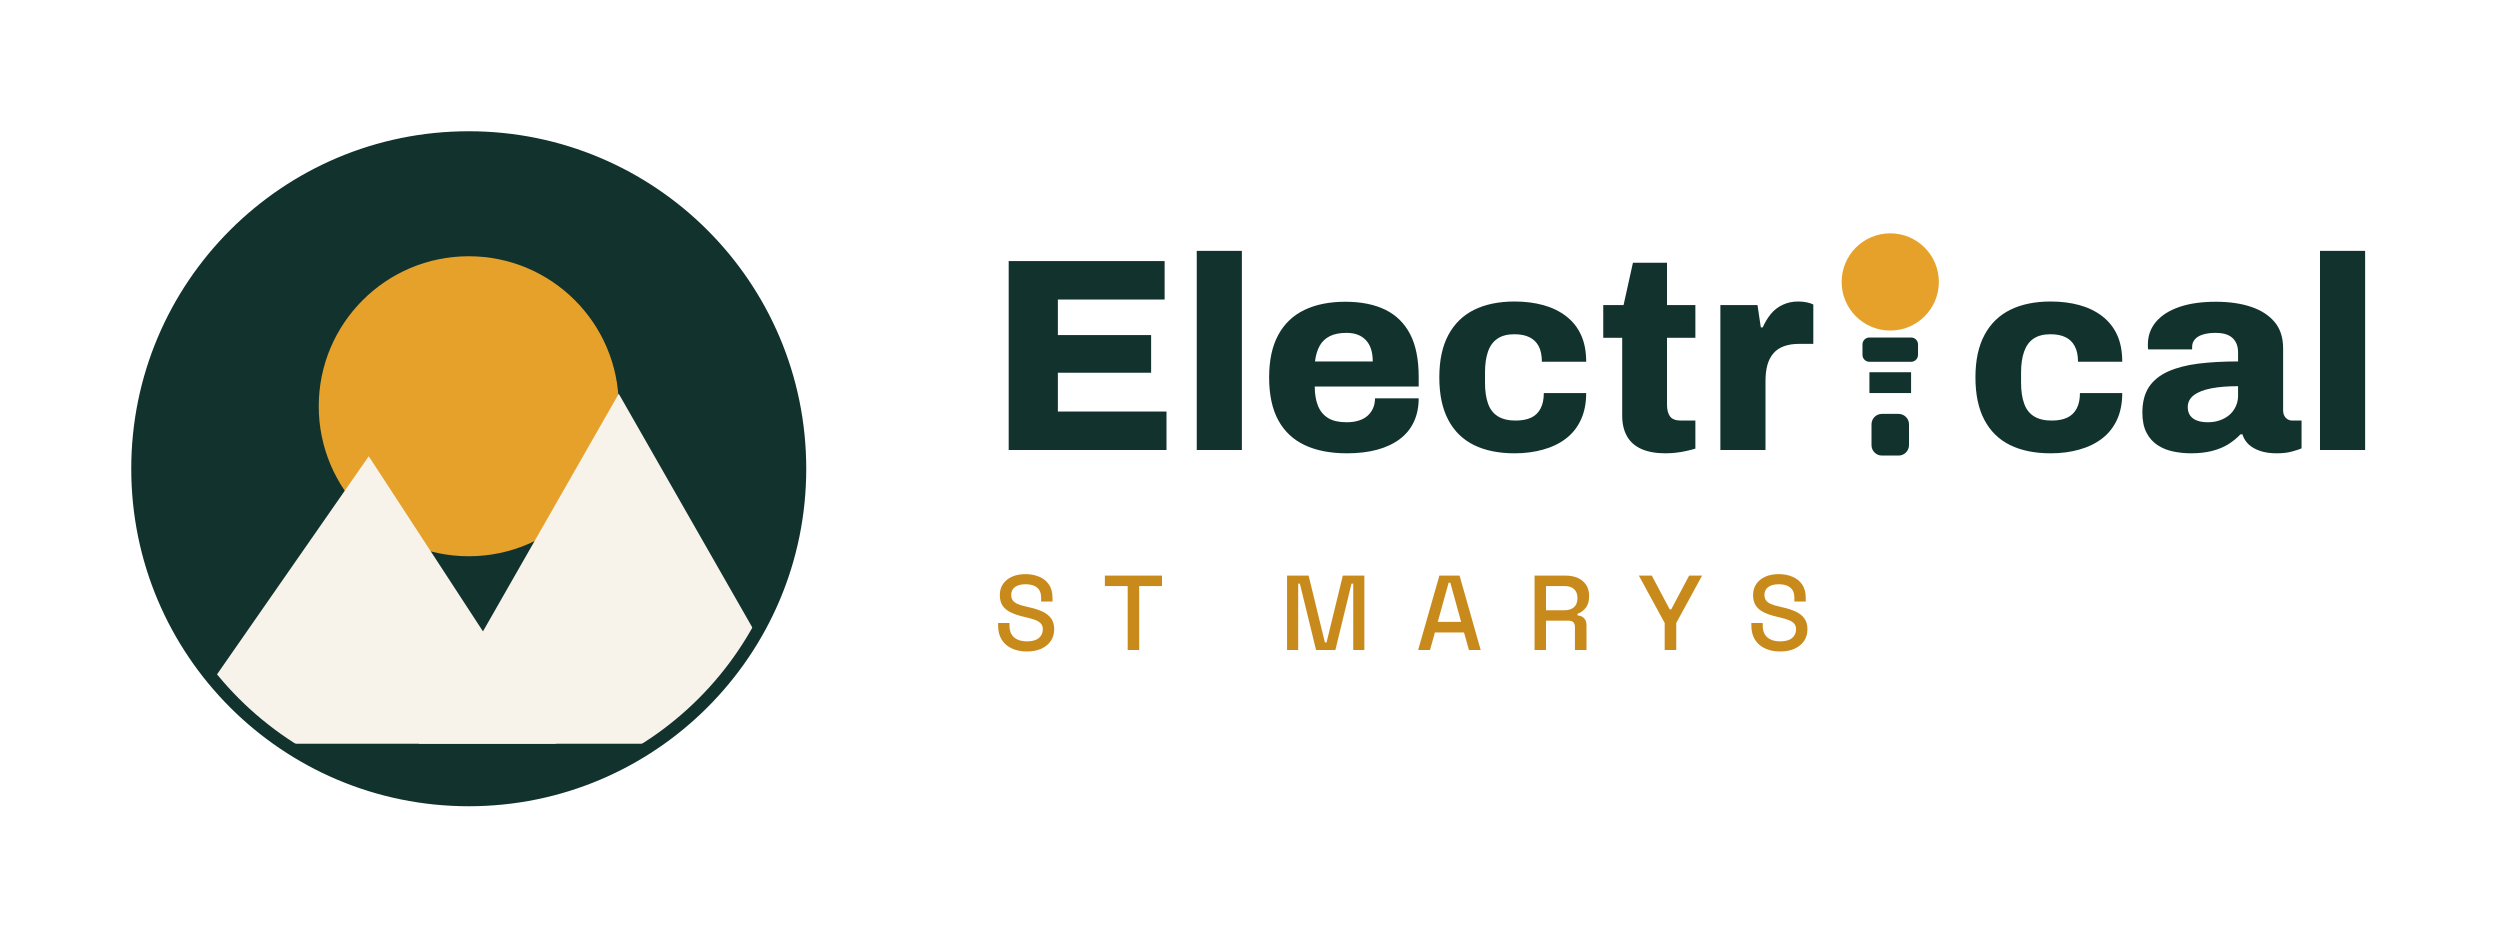
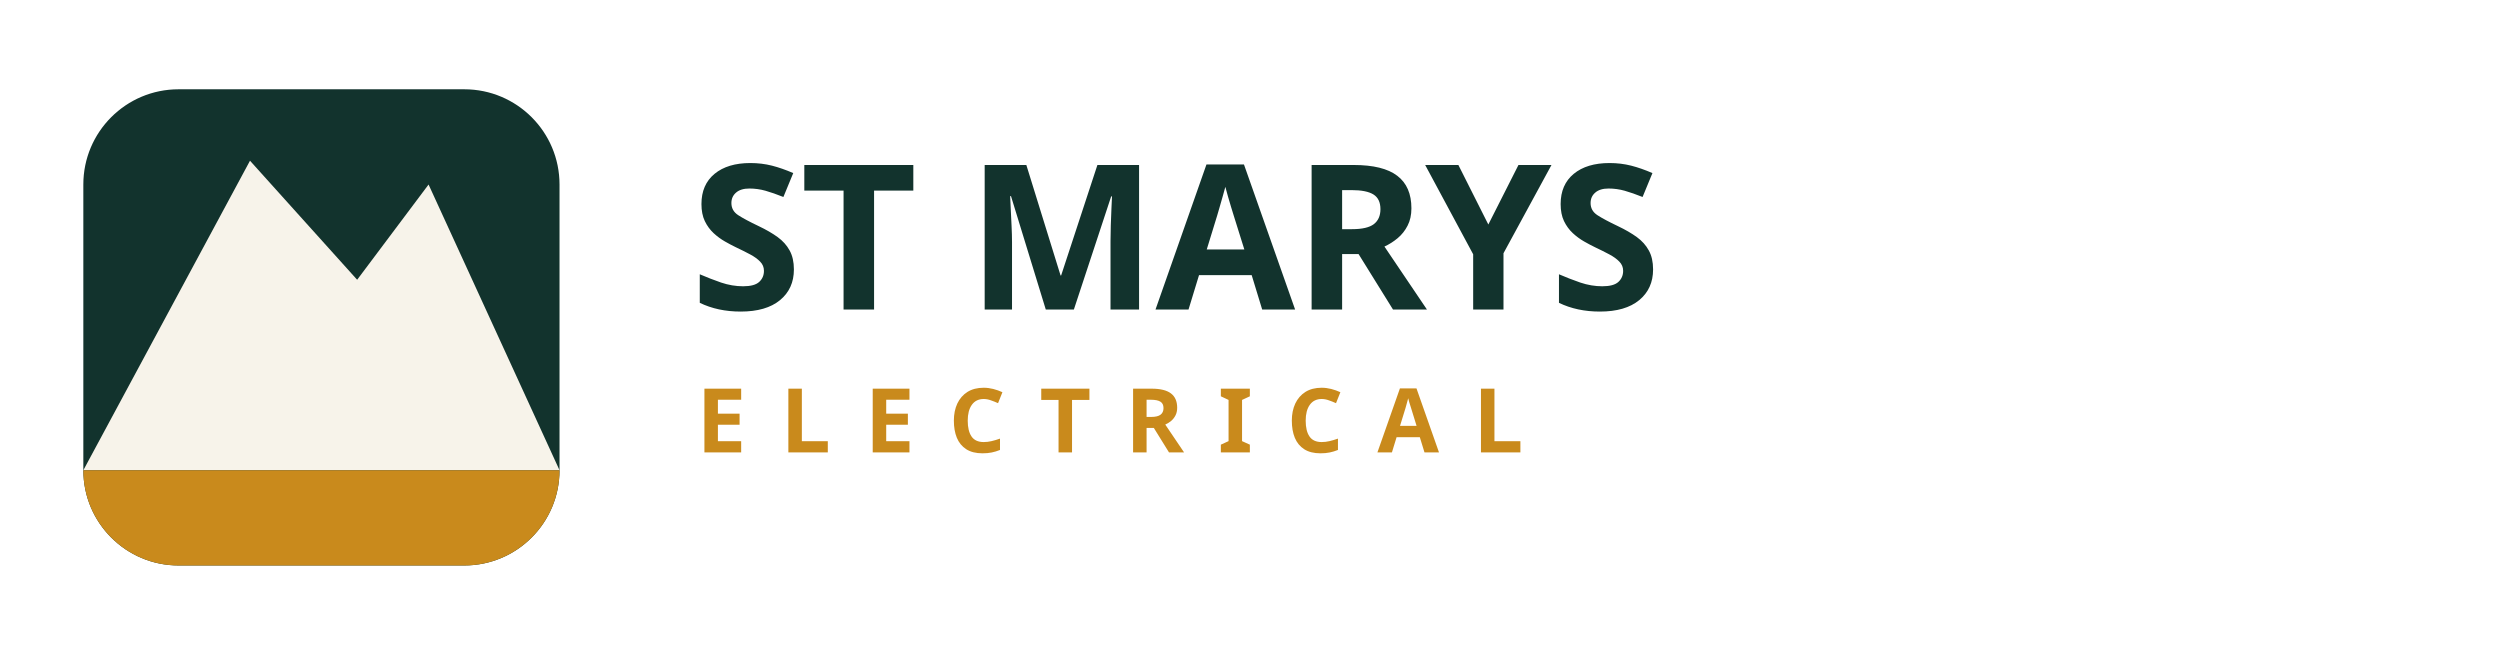
- <svg xmlns="http://www.w3.org/2000/svg" viewBox="0 0 400 150" width="400" height="150">
-   <g transform="translate(15,15)">
-     <svg width="120" height="120" viewBox="0 0 120 120">
-       <clipPath id="c">
-         <circle cx="60" cy="60" r="53" />
+ <svg xmlns="http://www.w3.org/2000/svg" viewBox="0 0 420 110" width="420" height="110">
+   <g transform="translate(14,15)">
+     <svg width="80" height="80" viewBox="0 0 80 80">
+       <rect width="80" height="80" rx="16" fill="#12332d" />
+       <clipPath id="t">
+         <rect width="80" height="80" rx="16" />
      </clipPath>
-       <circle cx="60" cy="60" r="53" fill="#12332d" />
-       <g clip-path="url(#c)">
-         <circle cx="60" cy="50" r="24" fill="#e6a12b" />
-         <polygon points="12,104 44,58 74,104" fill="#f7f3ea" />
-         <polygon points="52,104 84,48 116,104" fill="#f7f3ea" />
+       <g clip-path="url(#t)">
+         <path d="M0,64 L28,12 L46,32 L58,16 L80,64 Z" fill="#f7f3ea" />
+         <rect x="0" y="64" width="80" height="16" fill="#c98a1c" />
      </g>
-       <circle cx="60" cy="60" r="53" fill="none" stroke="#12332d" stroke-width="2" />
    </svg>
  </g>
-   <g fill="#12332d">
-     <path transform="translate(158,72)" d="M28.64 0L3.39 0L3.39-30.23L28.34-30.23L28.34-24.07L11.26-24.07L11.26-18.39L26.18-18.39L26.18-12.36L11.26-12.36L11.26-6.16L28.64-6.16L28.64 0ZM40.70 0L33.48 0L33.48-31.86L40.70-31.86L40.70 0ZM57.51 0.53L57.51 0.53Q53.55 0.53 50.78-0.77Q48.00-2.07 46.53-4.75Q45.06-7.44 45.06-11.62L45.06-11.62Q45.06-15.71 46.51-18.39Q47.96-21.08 50.69-22.40Q53.42-23.72 57.24-23.72L57.24-23.72Q61.03-23.72 63.65-22.44Q66.26-21.16 67.63-18.52Q68.99-15.88 68.99-11.70L68.99-11.70L68.99-10.16L52.36-10.16Q52.36-8.32 52.89-7.04Q53.42-5.76 54.52-5.10Q55.62-4.44 57.46-4.44L57.46-4.44Q58.56-4.44 59.40-4.71Q60.24-4.97 60.81-5.48Q61.38-5.98 61.69-6.69Q62.00-7.39 62.00-8.27L62.00-8.27L68.99-8.27Q68.99-6.16 68.22-4.51Q67.45-2.86 65.96-1.74Q64.46-0.62 62.33-0.04Q60.19 0.53 57.51 0.53ZM52.40-14.17L52.40-14.17L61.64-14.17Q61.64-15.31 61.36-16.17Q61.07-17.03 60.52-17.60Q59.97-18.17 59.20-18.46Q58.43-18.74 57.42-18.74L57.42-18.74Q55.84-18.74 54.78-18.22Q53.72-17.69 53.15-16.68Q52.58-15.66 52.40-14.17ZM84.35 0.53L84.35 0.53Q80.52 0.53 77.84-0.79Q75.15-2.11 73.72-4.82Q72.29-7.52 72.29-11.62L72.29-11.62Q72.29-15.71 73.74-18.41Q75.20-21.12 77.88-22.44Q80.56-23.76 84.35-23.76L84.35-23.76Q86.81-23.76 88.90-23.19Q90.99-22.62 92.55-21.43Q94.12-20.24 94.95-18.44Q95.79-16.63 95.79-14.12L95.79-14.12L88.70-14.12Q88.70-15.62 88.20-16.59Q87.69-17.56 86.72-18.04Q85.76-18.52 84.30-18.52L84.30-18.52Q82.63-18.52 81.60-17.82Q80.56-17.12 80.08-15.75Q79.60-14.39 79.60-12.36L79.60-12.36L79.60-10.78Q79.60-8.80 80.08-7.44Q80.56-6.07 81.66-5.39Q82.76-4.71 84.48-4.71L84.48-4.71Q85.98-4.71 86.97-5.17Q87.96-5.63 88.48-6.62Q89.01-7.61 89.01-9.11L89.01-9.11L95.79-9.11Q95.79-6.69 94.95-4.86Q94.12-3.04 92.58-1.85Q91.04-0.66 88.92-0.07Q86.81 0.53 84.35 0.53ZM108.46 0.53L108.46 0.53Q106.22 0.53 104.65-0.15Q103.09-0.84 102.32-2.20Q101.55-3.56 101.55-5.50L101.55-5.50L101.55-17.95L98.52-17.95L98.52-23.19L101.77-23.19L103.27-29.96L108.72-29.96L108.72-23.19L113.26-23.19L113.26-17.95L108.72-17.95L108.72-7.26Q108.72-6.03 109.21-5.37Q109.69-4.71 110.97-4.71L110.97-4.71L113.26-4.71L113.26-0.22Q112.68-0.04 111.83 0.15Q110.97 0.35 110.09 0.44Q109.21 0.53 108.46 0.53ZM124.48 0L117.26 0L117.26-23.19L123.20-23.19L123.73-19.62L124.04-19.62Q124.56-20.81 125.33-21.76Q126.10-22.70 127.23-23.23Q128.35-23.76 129.71-23.76L129.71-23.76Q130.50-23.76 131.16-23.61Q131.82-23.45 132.13-23.28L132.13-23.28L132.13-16.98L129.84-16.98Q128.48-16.98 127.45-16.61Q126.41-16.24 125.75-15.47Q125.09-14.70 124.78-13.60Q124.48-12.50 124.48-11.04L124.48-11.04L124.48 0Z" />
-     <path transform="translate(314.44,72)" d="M13.68 0.53L13.68 0.53Q9.86 0.53 7.17-0.79Q4.49-2.11 3.06-4.82Q1.63-7.52 1.63-11.62L1.63-11.62Q1.63-15.71 3.08-18.41Q4.53-21.12 7.22-22.44Q9.90-23.76 13.68-23.76L13.68-23.76Q16.15-23.76 18.24-23.19Q20.33-22.62 21.89-21.43Q23.45-20.24 24.29-18.44Q25.12-16.63 25.12-14.12L25.12-14.12L18.04-14.12Q18.04-15.62 17.53-16.59Q17.03-17.56 16.06-18.04Q15.09-18.52 13.64-18.52L13.64-18.52Q11.97-18.52 10.93-17.82Q9.90-17.12 9.42-15.75Q8.93-14.39 8.93-12.36L8.93-12.36L8.93-10.78Q8.93-8.80 9.42-7.44Q9.90-6.07 11-5.39Q12.10-4.71 13.82-4.71L13.82-4.71Q15.31-4.71 16.30-5.17Q17.29-5.63 17.82-6.62Q18.35-7.61 18.35-9.11L18.35-9.11L25.12-9.11Q25.12-6.69 24.29-4.86Q23.45-3.04 21.91-1.85Q20.37-0.66 18.26-0.07Q16.15 0.53 13.68 0.53ZM36.12 0.53L36.12 0.53Q34.67 0.53 33.29 0.24Q31.90-0.04 30.78-0.77Q29.66-1.50 29.00-2.77Q28.34-4.05 28.34-5.98L28.34-5.98Q28.34-8.49 29.39-10.08Q30.45-11.66 32.45-12.56Q34.45-13.46 37.29-13.82Q40.13-14.17 43.65-14.17L43.65-14.17L43.65-15.62Q43.65-16.63 43.25-17.31Q42.86-18.00 42.09-18.37Q41.32-18.74 40.04-18.74L40.04-18.74Q38.90-18.74 38.04-18.48Q37.18-18.22 36.74-17.71Q36.30-17.20 36.30-16.50L36.30-16.50L36.30-16.10L29.26-16.10Q29.22-16.32 29.22-16.50L29.22-16.50L29.22-16.90Q29.22-18.96 30.51-20.50Q31.81-22.04 34.23-22.88Q36.65-23.72 40.08-23.72L40.08-23.72Q43.30-23.72 45.69-22.92Q48.09-22.13 49.48-20.50Q50.86-18.88 50.86-16.24L50.86-16.24L50.86-6.34Q50.86-5.59 51.28-5.15Q51.70-4.71 52.32-4.71L52.32-4.71L53.81-4.71L53.81-0.26Q53.33-0.04 52.29 0.24Q51.26 0.53 49.81 0.53L49.81 0.53Q48.31 0.53 47.19 0.15Q46.07-0.22 45.34-0.90Q44.62-1.58 44.35-2.51L44.35-2.51L44.04-2.51Q43.21-1.63 42.09-0.92Q40.96-0.22 39.49 0.15Q38.02 0.53 36.12 0.53ZM38.81-4.44L38.81-4.44Q39.86-4.44 40.74-4.75Q41.62-5.06 42.26-5.61Q42.90-6.16 43.27-6.95Q43.65-7.74 43.65-8.67L43.65-8.67L43.65-10.21Q41.14-10.21 39.34-9.86Q37.53-9.50 36.56-8.76Q35.60-8.01 35.60-6.86L35.60-6.86Q35.60-6.03 36.01-5.48Q36.43-4.93 37.14-4.69Q37.84-4.44 38.81-4.44ZM63.98 0L56.76 0L56.76-31.86L63.98-31.86L63.98 0Z" />
+   <g transform="translate(116,22)">
+     <text x="0" y="30" font-family="Archivo, sans-serif" font-weight="900" font-size="34" letter-spacing="-0.3" fill="#12332d">ST MARYS</text>
+     <text x="1" y="54" font-family="'Space Grotesk', sans-serif" font-weight="600" font-size="15" letter-spacing="5.7" fill="#c98a1c">ELECTRICAL</text>
  </g>
-   <svg x="292.44" y="34" width="20" height="40" viewBox="0 0 18 36" overflow="visible">
-     <circle cx="9" cy="10" r="7" fill="#e6a12b" />
-     <rect x="5" y="18" width="8" height="3.5" rx="1" fill="#12332d" />
-     <rect x="6" y="23" width="6" height="3" fill="#12332d" />
-     <rect x="6.3" y="29" width="5.4" height="6" rx="1.5" fill="#12332d" />
-   </svg>
-   <path transform="translate(159,104)" fill="#c98a1c" d="M5.29 0.24L5.29 0.24Q3.94 0.24 2.91-0.24Q1.87-0.71 1.28-1.64Q0.70-2.57 0.70-3.89L0.70-3.89L0.70-4.32L2.52-4.32L2.52-3.89Q2.52-2.64 3.27-2.01Q4.03-1.38 5.29-1.38L5.29-1.38Q6.56-1.38 7.21-1.91Q7.85-2.45 7.85-3.30L7.85-3.30Q7.85-3.86 7.55-4.22Q7.24-4.57 6.68-4.79Q6.12-5.00 5.34-5.19L5.34-5.19L4.71-5.34Q3.57-5.61 2.73-6.01Q1.89-6.41 1.43-7.07Q0.97-7.74 0.97-8.77L0.97-8.77Q0.97-9.83 1.49-10.57Q2.01-11.32 2.92-11.73Q3.84-12.14 5.08-12.14L5.08-12.14Q6.32-12.14 7.30-11.71Q8.28-11.29 8.84-10.46Q9.40-9.62 9.40-8.36L9.40-8.36L9.40-7.75L7.58-7.75L7.58-8.36Q7.58-9.13 7.27-9.61Q6.95-10.08 6.39-10.30Q5.83-10.52 5.08-10.52L5.08-10.52Q4.00-10.52 3.39-10.07Q2.79-9.62 2.79-8.82L2.79-8.82Q2.79-8.28 3.05-7.93Q3.32-7.58 3.83-7.36Q4.33-7.14 5.10-6.97L5.10-6.97L5.73-6.82Q6.89-6.56 7.77-6.16Q8.65-5.76 9.16-5.08Q9.67-4.40 9.67-3.33L9.67-3.33Q9.67-2.26 9.14-1.46Q8.60-0.66 7.62-0.21Q6.63 0.24 5.29 0.24ZM23.27 0L21.43 0L21.43-10.23L17.78-10.23L17.78-11.90L26.92-11.90L26.92-10.23L23.27-10.23L23.27 0ZM48.71 0L46.93 0L46.93-11.90L50.38-11.90L52.98-1.22L53.25-1.22L55.85-11.90L59.30-11.90L59.30 0L57.52 0L57.52-10.61L57.24-10.61L54.66 0L51.57 0L48.98-10.61L48.71-10.61L48.71 0ZM69.80 0L67.90 0L71.30-11.90L74.53-11.90L77.91 0L76.03 0L75.24-2.81L70.59-2.81L69.80 0ZM72.78-10.76L71.04-4.50L74.78-4.50L73.05-10.76L72.78-10.76ZM88.36 0L86.53 0L86.53-11.90L91.53-11.90Q92.63-11.90 93.47-11.52Q94.31-11.14 94.78-10.42Q95.25-9.71 95.25-8.72L95.25-8.72L95.25-8.53Q95.25-7.41 94.71-6.74Q94.18-6.07 93.41-5.80L93.41-5.80L93.41-5.53Q94.06-5.49 94.45-5.09Q94.84-4.69 94.84-3.94L94.84-3.94L94.84 0L92.99 0L92.99-3.69Q92.99-4.15 92.75-4.42Q92.51-4.69 91.98-4.69L91.98-4.69L88.36-4.69L88.36 0ZM88.36-10.23L88.36-6.36L91.32-6.36Q92.31-6.36 92.85-6.86Q93.39-7.36 93.39-8.23L93.39-8.23L93.39-8.36Q93.39-9.23 92.86-9.73Q92.32-10.23 91.32-10.23L91.32-10.23L88.36-10.23ZM109.20 0L107.35 0L107.35-4.32L103.22-11.90L105.29-11.90L108.15-6.51L108.40-6.51L111.26-11.90L113.33-11.90L109.20-4.32L109.20 0ZM125.81 0.24L125.81 0.24Q124.46 0.24 123.43-0.24Q122.39-0.71 121.80-1.64Q121.22-2.57 121.22-3.89L121.22-3.89L121.22-4.32L123.04-4.32L123.04-3.89Q123.04-2.64 123.79-2.01Q124.55-1.38 125.81-1.38L125.81-1.38Q127.08-1.38 127.73-1.91Q128.37-2.45 128.37-3.30L128.37-3.30Q128.37-3.86 128.07-4.22Q127.76-4.57 127.20-4.79Q126.64-5.00 125.86-5.19L125.86-5.19L125.23-5.34Q124.09-5.61 123.25-6.01Q122.41-6.41 121.95-7.07Q121.49-7.74 121.49-8.77L121.49-8.77Q121.49-9.83 122.01-10.57Q122.53-11.32 123.44-11.73Q124.36-12.14 125.60-12.14L125.60-12.14Q126.84-12.14 127.82-11.71Q128.80-11.29 129.36-10.46Q129.92-9.62 129.92-8.36L129.92-8.36L129.92-7.75L128.10-7.75L128.10-8.36Q128.10-9.13 127.79-9.61Q127.47-10.08 126.91-10.30Q126.35-10.52 125.60-10.52L125.60-10.52Q124.51-10.52 123.91-10.07Q123.31-9.62 123.31-8.82L123.31-8.82Q123.31-8.28 123.57-7.93Q123.83-7.58 124.34-7.36Q124.85-7.14 125.62-6.97L125.62-6.97L126.25-6.82Q127.40-6.56 128.29-6.16Q129.17-5.76 129.68-5.08Q130.19-4.40 130.19-3.33L130.19-3.33Q130.19-2.26 129.66-1.46Q129.12-0.66 128.14-0.21Q127.15 0.24 125.81 0.24Z" />
</svg>
